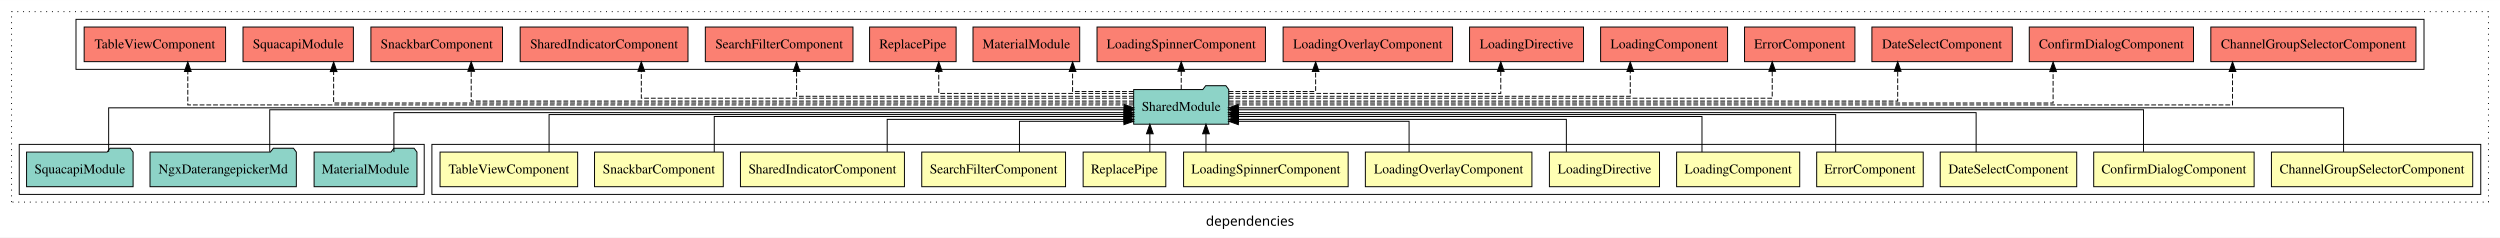
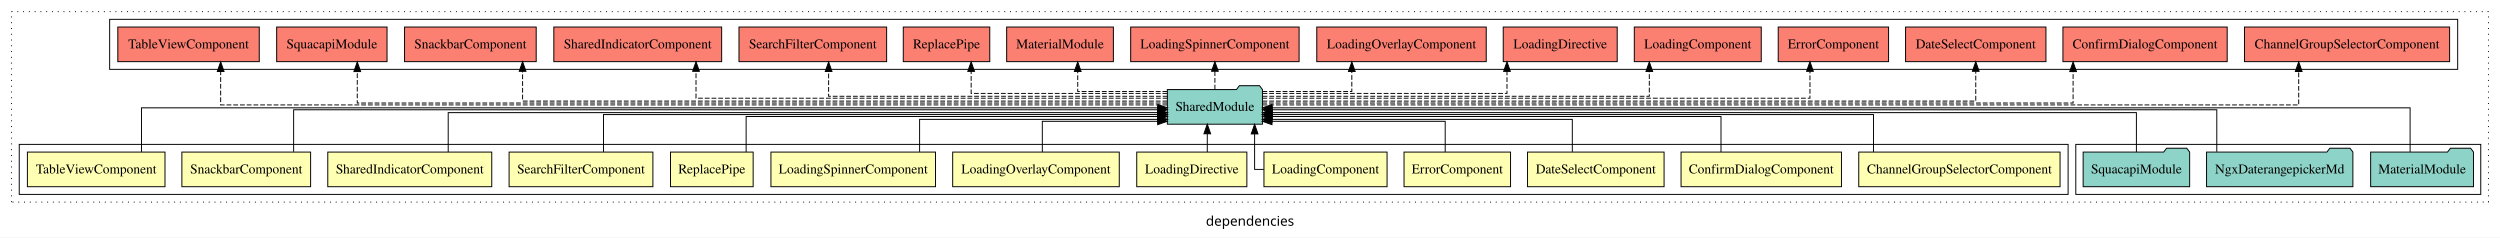
<svg xmlns="http://www.w3.org/2000/svg" width="2599pt" height="247pt" viewBox="0.00 0.00 2599.00 246.80">
  <g id="graph0" class="graph" transform="scale(1 1) rotate(0) translate(4 242.8)">
    <polygon fill="white" stroke="transparent" points="-4,4 -4,-242.8 2595,-242.8 2595,4 -4,4" />
    <text text-anchor="middle" x="1295.5" y="-8.2" font-family="sans-serif" font-size="14.00">dependencies</text>
    <g id="clust1" class="cluster">
      <polygon fill="none" stroke="black" stroke-dasharray="1,5" points="8,-32.8 8,-230.8 2583,-230.8 2583,-32.8 8,-32.8" />
    </g>
    <g id="clust17" class="cluster">
-       <polygon fill="none" stroke="black" points="75,-170.8 75,-222.8 2516,-222.8 2516,-170.8 75,-170.8" />
+       <polygon fill="none" stroke="black" points="110,-170.8 110,-222.8 2551,-222.8 2551,-170.8 110,-170.8" />
+     </g>
+     <g id="clust16" class="cluster">
+       <polygon fill="none" stroke="black" points="2154,-40.8 2154,-92.8 2575,-92.8 2575,-40.8 2154,-40.8" />
    </g>
    <g id="clust2" class="cluster">
-       <polygon fill="none" stroke="black" points="445,-40.8 445,-92.8 2575,-92.8 2575,-40.8 445,-40.8" />
-     </g>
-     <g id="clust16" class="cluster">
-       <polygon fill="none" stroke="black" points="16,-40.8 16,-92.8 437,-92.8 437,-40.8 16,-40.8" />
+       <polygon fill="none" stroke="black" points="16,-40.8 16,-92.8 2146,-92.8 2146,-40.8 16,-40.8" />
    </g>
    <g id="node1" class="node">
-       <polygon fill="#ffffb3" stroke="black" points="2566.63,-84.8 2357.37,-84.8 2357.37,-48.8 2566.63,-48.8 2566.63,-84.8" />
-       <text text-anchor="middle" x="2462" y="-62.6" font-family="Times,serif" font-size="14.00">ChannelGroupSelectorComponent</text>
+       <polygon fill="#ffffb3" stroke="black" points="2137.63,-84.8 1928.37,-84.8 1928.37,-48.8 2137.63,-48.8 2137.63,-84.8" />
+       <text text-anchor="middle" x="2033" y="-62.6" font-family="Times,serif" font-size="14.00">ChannelGroupSelectorComponent</text>
    </g>
    <g id="node14" class="node">
-       <polygon fill="#8dd3c7" stroke="black" points="1273.43,-149.8 1270.43,-153.8 1249.43,-153.8 1246.43,-149.8 1174.57,-149.8 1174.57,-113.8 1273.43,-113.8 1273.43,-149.8" />
-       <text text-anchor="middle" x="1224" y="-127.6" font-family="Times,serif" font-size="14.00">SharedModule</text>
+       <polygon fill="#8dd3c7" stroke="black" points="1308.43,-149.8 1305.43,-153.8 1284.43,-153.8 1281.43,-149.8 1209.57,-149.8 1209.57,-113.8 1308.43,-113.8 1308.43,-149.8" />
+       <text text-anchor="middle" x="1259" y="-127.6" font-family="Times,serif" font-size="14.00">SharedModule</text>
    </g>
    <g id="edge1" class="edge">
-       <path fill="none" stroke="black" d="M2432.38,-84.97C2432.38,-103.89 2432.38,-130.8 2432.38,-130.8 2432.38,-130.8 1283.24,-130.8 1283.24,-130.8" />
-       <polygon fill="black" stroke="black" points="1283.24,-127.3 1273.24,-130.8 1283.24,-134.3 1283.24,-127.3" />
+       <path fill="none" stroke="black" d="M1943.69,-84.84C1943.69,-101.53 1943.69,-123.8 1943.69,-123.8 1943.69,-123.8 1318.24,-123.8 1318.24,-123.8" />
+       <polygon fill="black" stroke="black" points="1318.24,-120.3 1308.24,-123.8 1318.24,-127.3 1318.24,-120.3" />
    </g>
    <g id="node2" class="node">
-       <polygon fill="#ffffb3" stroke="black" points="2339.38,-84.8 2172.62,-84.8 2172.62,-48.8 2339.38,-48.8 2339.38,-84.8" />
-       <text text-anchor="middle" x="2256" y="-62.6" font-family="Times,serif" font-size="14.00">ConfirmDialogComponent</text>
+       <polygon fill="#ffffb3" stroke="black" points="1910.38,-84.8 1743.62,-84.8 1743.62,-48.8 1910.38,-48.8 1910.38,-84.8" />
+       <text text-anchor="middle" x="1827" y="-62.6" font-family="Times,serif" font-size="14.00">ConfirmDialogComponent</text>
    </g>
    <g id="edge2" class="edge">
-       <path fill="none" stroke="black" d="M2224.38,-85.07C2224.38,-103.36 2224.38,-128.8 2224.38,-128.8 2224.38,-128.8 1283.27,-128.8 1283.27,-128.8" />
-       <polygon fill="black" stroke="black" points="1283.27,-125.3 1273.27,-128.8 1283.27,-132.3 1283.27,-125.3" />
+       <path fill="none" stroke="black" d="M1785.15,-84.81C1785.15,-100.85 1785.15,-121.8 1785.15,-121.8 1785.15,-121.8 1318.5,-121.8 1318.5,-121.8" />
+       <polygon fill="black" stroke="black" points="1318.5,-118.3 1308.5,-121.8 1318.5,-125.3 1318.5,-118.3" />
    </g>
    <g id="node3" class="node">
-       <polygon fill="#ffffb3" stroke="black" points="2154.97,-84.8 2013.03,-84.8 2013.03,-48.8 2154.97,-48.8 2154.97,-84.8" />
-       <text text-anchor="middle" x="2084" y="-62.6" font-family="Times,serif" font-size="14.00">DateSelectComponent</text>
+       <polygon fill="#ffffb3" stroke="black" points="1725.97,-84.8 1584.03,-84.8 1584.03,-48.8 1725.97,-48.8 1725.97,-84.8" />
+       <text text-anchor="middle" x="1655" y="-62.6" font-family="Times,serif" font-size="14.00">DateSelectComponent</text>
    </g>
    <g id="edge3" class="edge">
-       <path fill="none" stroke="black" d="M2050.38,-84.82C2050.38,-102.17 2050.38,-125.8 2050.38,-125.8 2050.38,-125.8 1283.22,-125.8 1283.22,-125.8" />
-       <polygon fill="black" stroke="black" points="1283.22,-122.3 1273.22,-125.8 1283.22,-129.3 1283.22,-122.3" />
+       <path fill="none" stroke="black" d="M1630.57,-84.99C1630.57,-99.98 1630.57,-118.8 1630.57,-118.8 1630.57,-118.8 1318.34,-118.8 1318.34,-118.8" />
+       <polygon fill="black" stroke="black" points="1318.34,-115.3 1308.34,-118.8 1318.34,-122.3 1318.34,-115.3" />
    </g>
    <g id="node4" class="node">
-       <polygon fill="#ffffb3" stroke="black" points="1995.37,-84.8 1884.63,-84.8 1884.63,-48.8 1995.37,-48.8 1995.37,-84.8" />
-       <text text-anchor="middle" x="1940" y="-62.6" font-family="Times,serif" font-size="14.00">ErrorComponent</text>
+       <polygon fill="#ffffb3" stroke="black" points="1566.37,-84.8 1455.63,-84.8 1455.63,-48.8 1566.37,-48.8 1566.37,-84.8" />
+       <text text-anchor="middle" x="1511" y="-62.6" font-family="Times,serif" font-size="14.00">ErrorComponent</text>
    </g>
    <g id="edge4" class="edge">
-       <path fill="none" stroke="black" d="M1904.38,-84.84C1904.38,-101.53 1904.38,-123.8 1904.38,-123.8 1904.38,-123.8 1283.48,-123.8 1283.48,-123.8" />
-       <polygon fill="black" stroke="black" points="1283.48,-120.3 1273.48,-123.8 1283.48,-127.3 1283.48,-120.3" />
+       <path fill="none" stroke="black" d="M1498.43,-84.85C1498.43,-99.17 1498.43,-116.8 1498.43,-116.8 1498.43,-116.8 1318.32,-116.8 1318.32,-116.8" />
+       <polygon fill="black" stroke="black" points="1318.32,-113.3 1308.32,-116.8 1318.32,-120.3 1318.32,-113.3" />
    </g>
    <g id="node5" class="node">
-       <polygon fill="#ffffb3" stroke="black" points="1866.99,-84.8 1739.01,-84.8 1739.01,-48.8 1866.99,-48.8 1866.99,-84.8" />
-       <text text-anchor="middle" x="1803" y="-62.6" font-family="Times,serif" font-size="14.00">LoadingComponent</text>
+       <polygon fill="#ffffb3" stroke="black" points="1437.99,-84.8 1310.01,-84.8 1310.01,-48.8 1437.99,-48.8 1437.99,-84.8" />
+       <text text-anchor="middle" x="1374" y="-62.6" font-family="Times,serif" font-size="14.00">LoadingComponent</text>
    </g>
    <g id="edge5" class="edge">
-       <path fill="none" stroke="black" d="M1765.38,-84.81C1765.38,-100.85 1765.38,-121.8 1765.38,-121.8 1765.38,-121.8 1283.48,-121.8 1283.48,-121.8" />
-       <polygon fill="black" stroke="black" points="1283.48,-118.3 1273.48,-121.8 1283.48,-125.3 1283.48,-118.3" />
+       <path fill="none" stroke="black" d="M1309.93,-66.8C1304.08,-66.8 1300.29,-66.8 1300.29,-66.8 1300.29,-66.8 1300.29,-103.69 1300.29,-103.69" />
+       <polygon fill="black" stroke="black" points="1296.79,-103.69 1300.29,-113.69 1303.79,-103.69 1296.79,-103.69" />
    </g>
    <g id="node6" class="node">
-       <polygon fill="#ffffb3" stroke="black" points="1721.24,-84.8 1606.76,-84.8 1606.76,-48.8 1721.24,-48.8 1721.24,-84.8" />
-       <text text-anchor="middle" x="1664" y="-62.6" font-family="Times,serif" font-size="14.00">LoadingDirective</text>
+       <polygon fill="#ffffb3" stroke="black" points="1292.24,-84.8 1177.76,-84.8 1177.76,-48.8 1292.24,-48.8 1292.24,-84.8" />
+       <text text-anchor="middle" x="1235" y="-62.6" font-family="Times,serif" font-size="14.00">LoadingDirective</text>
    </g>
    <g id="edge6" class="edge">
-       <path fill="none" stroke="black" d="M1624.38,-84.99C1624.38,-99.98 1624.38,-118.8 1624.38,-118.8 1624.38,-118.8 1283.5,-118.8 1283.5,-118.8" />
-       <polygon fill="black" stroke="black" points="1283.5,-115.3 1273.5,-118.8 1283.5,-122.3 1283.5,-115.3" />
+       <path fill="none" stroke="black" d="M1251.08,-84.91C1251.08,-84.91 1251.08,-103.79 1251.08,-103.79" />
+       <polygon fill="black" stroke="black" points="1247.58,-103.79 1251.08,-113.79 1254.58,-103.79 1247.58,-103.79" />
    </g>
    <g id="node7" class="node">
-       <polygon fill="#ffffb3" stroke="black" points="1588.58,-84.8 1415.42,-84.8 1415.42,-48.8 1588.58,-48.8 1588.58,-84.8" />
-       <text text-anchor="middle" x="1502" y="-62.6" font-family="Times,serif" font-size="14.00">LoadingOverlayComponent</text>
+       <polygon fill="#ffffb3" stroke="black" points="1159.58,-84.8 986.42,-84.8 986.42,-48.8 1159.58,-48.8 1159.58,-84.8" />
+       <text text-anchor="middle" x="1073" y="-62.6" font-family="Times,serif" font-size="14.00">LoadingOverlayComponent</text>
    </g>
    <g id="edge7" class="edge">
-       <path fill="none" stroke="black" d="M1460.88,-84.85C1460.88,-99.17 1460.88,-116.8 1460.88,-116.8 1460.88,-116.8 1283.37,-116.8 1283.37,-116.8" />
-       <polygon fill="black" stroke="black" points="1283.37,-113.3 1273.37,-116.8 1283.37,-120.3 1283.37,-113.3" />
+       <path fill="none" stroke="black" d="M1079.59,-84.85C1079.59,-99.17 1079.59,-116.8 1079.59,-116.8 1079.59,-116.8 1199.5,-116.8 1199.5,-116.8" />
+       <polygon fill="black" stroke="black" points="1199.5,-120.3 1209.5,-116.8 1199.5,-113.3 1199.5,-120.3" />
    </g>
    <g id="node8" class="node">
-       <polygon fill="#ffffb3" stroke="black" points="1397.54,-84.8 1226.46,-84.8 1226.46,-48.8 1397.54,-48.8 1397.54,-84.8" />
-       <text text-anchor="middle" x="1312" y="-62.6" font-family="Times,serif" font-size="14.00">LoadingSpinnerComponent</text>
+       <polygon fill="#ffffb3" stroke="black" points="968.54,-84.8 797.46,-84.8 797.46,-48.8 968.54,-48.8 968.54,-84.8" />
+       <text text-anchor="middle" x="883" y="-62.6" font-family="Times,serif" font-size="14.00">LoadingSpinnerComponent</text>
    </g>
    <g id="edge8" class="edge">
-       <path fill="none" stroke="black" d="M1249.72,-84.91C1249.72,-84.91 1249.72,-103.79 1249.72,-103.79" />
-       <polygon fill="black" stroke="black" points="1246.22,-103.79 1249.72,-113.79 1253.22,-103.79 1246.22,-103.79" />
+       <path fill="none" stroke="black" d="M952.02,-84.99C952.02,-99.98 952.02,-118.8 952.02,-118.8 952.02,-118.8 1199.68,-118.8 1199.68,-118.8" />
+       <polygon fill="black" stroke="black" points="1199.68,-122.3 1209.68,-118.8 1199.68,-115.3 1199.68,-122.3" />
    </g>
    <g id="node9" class="node">
-       <polygon fill="#ffffb3" stroke="black" points="1207.97,-84.8 1122.03,-84.8 1122.03,-48.8 1207.97,-48.8 1207.97,-84.8" />
-       <text text-anchor="middle" x="1165" y="-62.6" font-family="Times,serif" font-size="14.00">ReplacePipe</text>
+       <polygon fill="#ffffb3" stroke="black" points="778.97,-84.8 693.03,-84.8 693.03,-48.8 778.97,-48.8 778.97,-84.8" />
+       <text text-anchor="middle" x="736" y="-62.6" font-family="Times,serif" font-size="14.00">ReplacePipe</text>
    </g>
    <g id="edge9" class="edge">
-       <path fill="none" stroke="black" d="M1191.39,-84.91C1191.39,-84.91 1191.39,-103.79 1191.39,-103.79" />
-       <polygon fill="black" stroke="black" points="1187.89,-103.79 1191.39,-113.79 1194.89,-103.79 1187.89,-103.79" />
+       <path fill="none" stroke="black" d="M771.68,-84.81C771.68,-100.85 771.68,-121.8 771.68,-121.8 771.68,-121.8 1199.59,-121.8 1199.59,-121.8" />
+       <polygon fill="black" stroke="black" points="1199.59,-125.3 1209.59,-121.8 1199.59,-118.3 1199.59,-125.3" />
    </g>
    <g id="node10" class="node">
-       <polygon fill="#ffffb3" stroke="black" points="1103.75,-84.8 954.25,-84.8 954.25,-48.8 1103.75,-48.8 1103.75,-84.8" />
-       <text text-anchor="middle" x="1029" y="-62.6" font-family="Times,serif" font-size="14.00">SearchFilterComponent</text>
+       <polygon fill="#ffffb3" stroke="black" points="674.75,-84.8 525.25,-84.8 525.25,-48.8 674.75,-48.8 674.75,-84.8" />
+       <text text-anchor="middle" x="600" y="-62.6" font-family="Times,serif" font-size="14.00">SearchFilterComponent</text>
    </g>
    <g id="edge10" class="edge">
-       <path fill="none" stroke="black" d="M1055.82,-84.85C1055.82,-99.17 1055.82,-116.8 1055.82,-116.8 1055.82,-116.8 1164.45,-116.8 1164.45,-116.8" />
-       <polygon fill="black" stroke="black" points="1164.45,-120.3 1174.45,-116.8 1164.45,-113.3 1164.45,-120.3" />
+       <path fill="none" stroke="black" d="M623.38,-84.84C623.38,-101.53 623.38,-123.8 623.38,-123.8 623.38,-123.8 1199.65,-123.8 1199.65,-123.8" />
+       <polygon fill="black" stroke="black" points="1199.65,-127.3 1209.65,-123.8 1199.65,-120.3 1199.65,-127.3" />
    </g>
    <g id="node11" class="node">
-       <polygon fill="#ffffb3" stroke="black" points="936.24,-84.8 765.76,-84.8 765.76,-48.8 936.24,-48.8 936.24,-84.8" />
-       <text text-anchor="middle" x="851" y="-62.6" font-family="Times,serif" font-size="14.00">SharedIndicatorComponent</text>
+       <polygon fill="#ffffb3" stroke="black" points="507.24,-84.8 336.76,-84.8 336.76,-48.8 507.24,-48.8 507.24,-84.8" />
+       <text text-anchor="middle" x="422" y="-62.6" font-family="Times,serif" font-size="14.00">SharedIndicatorComponent</text>
    </g>
    <g id="edge11" class="edge">
-       <path fill="none" stroke="black" d="M918.32,-84.99C918.32,-99.98 918.32,-118.8 918.32,-118.8 918.32,-118.8 1164.55,-118.8 1164.55,-118.8" />
-       <polygon fill="black" stroke="black" points="1164.55,-122.3 1174.55,-118.8 1164.55,-115.3 1164.55,-122.3" />
+       <path fill="none" stroke="black" d="M461.95,-84.82C461.95,-102.17 461.95,-125.8 461.95,-125.8 461.95,-125.8 1199.74,-125.8 1199.74,-125.8" />
+       <polygon fill="black" stroke="black" points="1199.74,-129.3 1209.74,-125.8 1199.74,-122.3 1199.74,-129.3" />
    </g>
    <g id="node12" class="node">
-       <polygon fill="#ffffb3" stroke="black" points="747.92,-84.8 614.08,-84.8 614.08,-48.8 747.92,-48.8 747.92,-84.8" />
-       <text text-anchor="middle" x="681" y="-62.6" font-family="Times,serif" font-size="14.00">SnackbarComponent</text>
+       <polygon fill="#ffffb3" stroke="black" points="318.92,-84.8 185.08,-84.8 185.08,-48.8 318.92,-48.8 318.92,-84.8" />
+       <text text-anchor="middle" x="252" y="-62.6" font-family="Times,serif" font-size="14.00">SnackbarComponent</text>
    </g>
    <g id="edge12" class="edge">
-       <path fill="none" stroke="black" d="M738.54,-84.81C738.54,-100.85 738.54,-121.8 738.54,-121.8 738.54,-121.8 1164.78,-121.8 1164.78,-121.8" />
-       <polygon fill="black" stroke="black" points="1164.78,-125.3 1174.78,-121.8 1164.78,-118.3 1164.78,-125.3" />
+       <path fill="none" stroke="black" d="M301.26,-85.07C301.26,-103.36 301.26,-128.8 301.26,-128.8 301.26,-128.8 1199.52,-128.8 1199.52,-128.8" />
+       <polygon fill="black" stroke="black" points="1199.52,-132.3 1209.52,-128.8 1199.52,-125.3 1199.52,-132.3" />
    </g>
    <g id="node13" class="node">
-       <polygon fill="#ffffb3" stroke="black" points="596.53,-84.8 453.47,-84.8 453.47,-48.8 596.53,-48.8 596.53,-84.8" />
-       <text text-anchor="middle" x="525" y="-62.6" font-family="Times,serif" font-size="14.00">TableViewComponent</text>
+       <polygon fill="#ffffb3" stroke="black" points="167.53,-84.8 24.47,-84.8 24.47,-48.8 167.53,-48.8 167.53,-84.8" />
+       <text text-anchor="middle" x="96" y="-62.6" font-family="Times,serif" font-size="14.00">TableViewComponent</text>
    </g>
    <g id="edge13" class="edge">
-       <path fill="none" stroke="black" d="M566.82,-84.84C566.82,-101.53 566.82,-123.8 566.82,-123.8 566.82,-123.8 1164.6,-123.8 1164.6,-123.8" />
-       <polygon fill="black" stroke="black" points="1164.6,-127.3 1174.6,-123.8 1164.6,-120.3 1164.6,-127.3" />
+       <path fill="none" stroke="black" d="M143.12,-84.97C143.12,-103.89 143.12,-130.8 143.12,-130.8 143.12,-130.8 1199.61,-130.8 1199.61,-130.8" />
+       <polygon fill="black" stroke="black" points="1199.61,-134.3 1209.61,-130.8 1199.61,-127.3 1199.61,-134.3" />
    </g>
    <g id="node18" class="node">
-       <polygon fill="#fb8072" stroke="black" points="2507.63,-214.8 2294.37,-214.8 2294.37,-178.8 2507.63,-178.8 2507.63,-214.8" />
-       <text text-anchor="middle" x="2401" y="-192.6" font-family="Times,serif" font-size="14.00">ChannelGroupSelectorComponent </text>
+       <polygon fill="#fb8072" stroke="black" points="2542.63,-214.8 2329.37,-214.8 2329.37,-178.8 2542.63,-178.8 2542.63,-214.8" />
+       <text text-anchor="middle" x="2436" y="-192.6" font-family="Times,serif" font-size="14.00">ChannelGroupSelectorComponent </text>
    </g>
    <g id="edge17" class="edge">
-       <path fill="none" stroke="black" stroke-dasharray="5,2" d="M1273.44,-133.8C1486.68,-133.8 2316.94,-133.8 2316.94,-133.8 2316.94,-133.8 2316.94,-168.58 2316.94,-168.58" />
-       <polygon fill="black" stroke="black" points="2313.44,-168.58 2316.94,-178.58 2320.44,-168.58 2313.44,-168.58" />
+       <path fill="none" stroke="black" stroke-dasharray="5,2" d="M1308.5,-133.8C1525.96,-133.8 2385.73,-133.8 2385.73,-133.8 2385.73,-133.8 2385.73,-168.58 2385.73,-168.58" />
+       <polygon fill="black" stroke="black" points="2382.23,-168.58 2385.73,-178.58 2389.23,-168.58 2382.23,-168.58" />
    </g>
    <g id="node19" class="node">
-       <polygon fill="#fb8072" stroke="black" points="2276.38,-214.8 2105.62,-214.8 2105.62,-178.8 2276.38,-178.8 2276.38,-214.8" />
-       <text text-anchor="middle" x="2191" y="-192.6" font-family="Times,serif" font-size="14.00">ConfirmDialogComponent </text>
+       <polygon fill="#fb8072" stroke="black" points="2311.38,-214.8 2140.62,-214.8 2140.62,-178.8 2311.38,-178.8 2311.38,-214.8" />
+       <text text-anchor="middle" x="2226" y="-192.6" font-family="Times,serif" font-size="14.00">ConfirmDialogComponent </text>
    </g>
    <g id="edge18" class="edge">
-       <path fill="none" stroke="black" stroke-dasharray="5,2" d="M1273.38,-135.8C1462.52,-135.8 2130.4,-135.8 2130.4,-135.8 2130.4,-135.8 2130.4,-168.5 2130.4,-168.5" />
-       <polygon fill="black" stroke="black" points="2126.9,-168.5 2130.4,-178.5 2133.9,-168.5 2126.9,-168.5" />
+       <path fill="none" stroke="black" stroke-dasharray="5,2" d="M1308.24,-135.8C1495.28,-135.8 2151.19,-135.8 2151.19,-135.8 2151.19,-135.8 2151.19,-168.5 2151.19,-168.5" />
+       <polygon fill="black" stroke="black" points="2147.69,-168.5 2151.19,-178.5 2154.69,-168.5 2147.69,-168.5" />
    </g>
    <g id="node20" class="node">
-       <polygon fill="#fb8072" stroke="black" points="2087.97,-214.8 1942.03,-214.8 1942.03,-178.8 2087.97,-178.8 2087.97,-214.8" />
-       <text text-anchor="middle" x="2015" y="-192.6" font-family="Times,serif" font-size="14.00">DateSelectComponent </text>
+       <polygon fill="#fb8072" stroke="black" points="2122.97,-214.8 1977.03,-214.8 1977.03,-178.8 2122.97,-178.8 2122.97,-214.8" />
+       <text text-anchor="middle" x="2050" y="-192.6" font-family="Times,serif" font-size="14.00">DateSelectComponent </text>
    </g>
    <g id="edge19" class="edge">
-       <path fill="none" stroke="black" stroke-dasharray="5,2" d="M1273.45,-137.8C1439.81,-137.8 1968.85,-137.8 1968.85,-137.8 1968.85,-137.8 1968.85,-168.78 1968.85,-168.78" />
-       <polygon fill="black" stroke="black" points="1965.35,-168.78 1968.85,-178.78 1972.35,-168.78 1965.35,-168.78" />
+       <path fill="none" stroke="black" stroke-dasharray="5,2" d="M1308.48,-137.8C1481.65,-137.8 2050,-137.8 2050,-137.8 2050,-137.8 2050,-168.78 2050,-168.78" />
+       <polygon fill="black" stroke="black" points="2046.5,-168.78 2050,-178.78 2053.5,-168.78 2046.5,-168.78" />
    </g>
    <g id="node21" class="node">
-       <polygon fill="#fb8072" stroke="black" points="1924.37,-214.8 1809.63,-214.8 1809.63,-178.8 1924.37,-178.8 1924.37,-214.8" />
-       <text text-anchor="middle" x="1867" y="-192.6" font-family="Times,serif" font-size="14.00">ErrorComponent </text>
+       <polygon fill="#fb8072" stroke="black" points="1959.37,-214.8 1844.63,-214.8 1844.63,-178.8 1959.37,-178.8 1959.37,-214.8" />
+       <text text-anchor="middle" x="1902" y="-192.6" font-family="Times,serif" font-size="14.00">ErrorComponent </text>
    </g>
    <g id="edge20" class="edge">
-       <path fill="none" stroke="black" stroke-dasharray="5,2" d="M1273.24,-140.8C1419.04,-140.8 1838.4,-140.8 1838.4,-140.8 1838.4,-140.8 1838.4,-168.77 1838.4,-168.77" />
-       <polygon fill="black" stroke="black" points="1834.9,-168.77 1838.4,-178.77 1841.9,-168.77 1834.9,-168.77" />
+       <path fill="none" stroke="black" stroke-dasharray="5,2" d="M1308.32,-140.8C1454.88,-140.8 1877.63,-140.8 1877.63,-140.8 1877.63,-140.8 1877.63,-168.77 1877.63,-168.77" />
+       <polygon fill="black" stroke="black" points="1874.13,-168.77 1877.63,-178.77 1881.13,-168.77 1874.13,-168.77" />
    </g>
    <g id="node22" class="node">
-       <polygon fill="#fb8072" stroke="black" points="1791.99,-214.8 1660.01,-214.8 1660.01,-178.8 1791.99,-178.8 1791.99,-214.8" />
-       <text text-anchor="middle" x="1726" y="-192.6" font-family="Times,serif" font-size="14.00">LoadingComponent </text>
+       <polygon fill="#fb8072" stroke="black" points="1826.99,-214.8 1695.01,-214.8 1695.01,-178.8 1826.99,-178.8 1826.99,-214.8" />
+       <text text-anchor="middle" x="1761" y="-192.6" font-family="Times,serif" font-size="14.00">LoadingComponent </text>
    </g>
    <g id="edge21" class="edge">
-       <path fill="none" stroke="black" stroke-dasharray="5,2" d="M1273.52,-142.8C1393.66,-142.8 1690.81,-142.8 1690.81,-142.8 1690.81,-142.8 1690.81,-168.52 1690.81,-168.52" />
-       <polygon fill="black" stroke="black" points="1687.31,-168.52 1690.81,-178.52 1694.31,-168.52 1687.31,-168.52" />
+       <path fill="none" stroke="black" stroke-dasharray="5,2" d="M1308.62,-142.8C1425.94,-142.8 1710.62,-142.8 1710.62,-142.8 1710.62,-142.8 1710.62,-168.52 1710.62,-168.52" />
+       <polygon fill="black" stroke="black" points="1707.12,-168.52 1710.62,-178.52 1714.12,-168.52 1707.12,-168.52" />
    </g>
    <g id="node23" class="node">
-       <polygon fill="#fb8072" stroke="black" points="1642.24,-214.8 1523.76,-214.8 1523.76,-178.8 1642.24,-178.8 1642.24,-214.8" />
-       <text text-anchor="middle" x="1583" y="-192.6" font-family="Times,serif" font-size="14.00">LoadingDirective </text>
+       <polygon fill="#fb8072" stroke="black" points="1677.24,-214.8 1558.76,-214.8 1558.76,-178.8 1677.24,-178.8 1677.24,-214.8" />
+       <text text-anchor="middle" x="1618" y="-192.6" font-family="Times,serif" font-size="14.00">LoadingDirective </text>
    </g>
    <g id="edge22" class="edge">
-       <path fill="none" stroke="black" stroke-dasharray="5,2" d="M1273.38,-145.8C1365.92,-145.8 1556.21,-145.8 1556.21,-145.8 1556.21,-145.8 1556.21,-168.68 1556.21,-168.68" />
-       <polygon fill="black" stroke="black" points="1552.71,-168.68 1556.21,-178.68 1559.71,-168.68 1552.71,-168.68" />
+       <path fill="none" stroke="black" stroke-dasharray="5,2" d="M1308.46,-145.8C1394.51,-145.8 1562.66,-145.8 1562.66,-145.8 1562.66,-145.8 1562.66,-168.68 1562.66,-168.68" />
+       <polygon fill="black" stroke="black" points="1559.16,-168.68 1562.66,-178.68 1566.16,-168.68 1559.16,-168.68" />
    </g>
    <g id="node24" class="node">
-       <polygon fill="#fb8072" stroke="black" points="1506.08,-214.8 1329.92,-214.8 1329.92,-178.8 1506.08,-178.8 1506.08,-214.8" />
-       <text text-anchor="middle" x="1418" y="-192.6" font-family="Times,serif" font-size="14.00">LoadingOverlayComponent </text>
+       <polygon fill="#fb8072" stroke="black" points="1541.08,-214.8 1364.92,-214.8 1364.92,-178.8 1541.08,-178.8 1541.08,-214.8" />
+       <text text-anchor="middle" x="1453" y="-192.6" font-family="Times,serif" font-size="14.00">LoadingOverlayComponent </text>
    </g>
    <g id="edge23" class="edge">
-       <path fill="none" stroke="black" stroke-dasharray="5,2" d="M1273.27,-147.8C1313.5,-147.8 1363.74,-147.8 1363.74,-147.8 1363.74,-147.8 1363.74,-168.55 1363.74,-168.55" />
-       <polygon fill="black" stroke="black" points="1360.24,-168.55 1363.74,-178.55 1367.24,-168.55 1360.24,-168.55" />
+       <path fill="none" stroke="black" stroke-dasharray="5,2" d="M1308.39,-147.8C1349.5,-147.8 1401.35,-147.8 1401.35,-147.8 1401.35,-147.8 1401.35,-168.55 1401.35,-168.55" />
+       <polygon fill="black" stroke="black" points="1397.85,-168.55 1401.35,-178.55 1404.85,-168.55 1397.85,-168.55" />
    </g>
    <g id="node25" class="node">
-       <polygon fill="#fb8072" stroke="black" points="1311.54,-214.8 1136.46,-214.8 1136.46,-178.8 1311.54,-178.8 1311.54,-214.8" />
-       <text text-anchor="middle" x="1224" y="-192.6" font-family="Times,serif" font-size="14.00">LoadingSpinnerComponent </text>
+       <polygon fill="#fb8072" stroke="black" points="1346.54,-214.8 1171.46,-214.8 1171.46,-178.8 1346.54,-178.8 1346.54,-214.8" />
+       <text text-anchor="middle" x="1259" y="-192.6" font-family="Times,serif" font-size="14.00">LoadingSpinnerComponent </text>
    </g>
    <g id="edge24" class="edge">
-       <path fill="none" stroke="black" stroke-dasharray="5,2" d="M1224,-149.91C1224,-149.91 1224,-168.79 1224,-168.79" />
-       <polygon fill="black" stroke="black" points="1220.5,-168.79 1224,-178.79 1227.5,-168.79 1220.5,-168.79" />
+       <path fill="none" stroke="black" stroke-dasharray="5,2" d="M1259,-149.91C1259,-149.91 1259,-168.79 1259,-168.79" />
+       <polygon fill="black" stroke="black" points="1255.5,-168.79 1259,-178.79 1262.5,-168.79 1255.5,-168.79" />
    </g>
    <g id="node26" class="node">
-       <polygon fill="#fb8072" stroke="black" points="1118.47,-214.8 1007.53,-214.8 1007.53,-178.8 1118.47,-178.8 1118.47,-214.8" />
-       <text text-anchor="middle" x="1063" y="-192.6" font-family="Times,serif" font-size="14.00">MaterialModule </text>
+       <polygon fill="#fb8072" stroke="black" points="1153.47,-214.8 1042.53,-214.8 1042.53,-178.8 1153.47,-178.8 1153.47,-214.8" />
+       <text text-anchor="middle" x="1098" y="-192.6" font-family="Times,serif" font-size="14.00">MaterialModule </text>
    </g>
    <g id="edge25" class="edge">
-       <path fill="none" stroke="black" stroke-dasharray="5,2" d="M1174.46,-147.8C1144.11,-147.8 1111.06,-147.8 1111.06,-147.8 1111.06,-147.8 1111.06,-168.55 1111.06,-168.55" />
-       <polygon fill="black" stroke="black" points="1107.56,-168.55 1111.06,-178.55 1114.56,-168.55 1107.56,-168.55" />
+       <path fill="none" stroke="black" stroke-dasharray="5,2" d="M1209.53,-147.8C1168.35,-147.8 1116.41,-147.8 1116.41,-147.8 1116.41,-147.8 1116.41,-168.55 1116.41,-168.55" />
+       <polygon fill="black" stroke="black" points="1112.91,-168.55 1116.41,-178.55 1119.91,-168.55 1112.91,-168.55" />
    </g>
    <g id="node27" class="node">
-       <polygon fill="#fb8072" stroke="black" points="989.97,-214.8 900.03,-214.8 900.03,-178.8 989.97,-178.8 989.97,-214.8" />
-       <text text-anchor="middle" x="945" y="-192.6" font-family="Times,serif" font-size="14.00">ReplacePipe </text>
+       <polygon fill="#fb8072" stroke="black" points="1024.97,-214.8 935.03,-214.8 935.03,-178.8 1024.97,-178.8 1024.97,-214.8" />
+       <text text-anchor="middle" x="980" y="-192.6" font-family="Times,serif" font-size="14.00">ReplacePipe </text>
    </g>
    <g id="edge26" class="edge">
-       <path fill="none" stroke="black" stroke-dasharray="5,2" d="M1174.5,-145.8C1101.09,-145.8 971.93,-145.8 971.93,-145.8 971.93,-145.8 971.93,-168.68 971.93,-168.68" />
-       <polygon fill="black" stroke="black" points="968.43,-168.68 971.93,-178.68 975.43,-168.68 968.43,-168.68" />
+       <path fill="none" stroke="black" stroke-dasharray="5,2" d="M1209.54,-145.8C1135.8,-145.8 1005.6,-145.8 1005.6,-145.8 1005.6,-145.8 1005.6,-168.68 1005.6,-168.68" />
+       <polygon fill="black" stroke="black" points="1002.1,-168.68 1005.6,-178.68 1009.1,-168.68 1002.1,-168.68" />
    </g>
    <g id="node28" class="node">
-       <polygon fill="#fb8072" stroke="black" points="882.75,-214.8 729.25,-214.8 729.25,-178.8 882.75,-178.8 882.75,-214.8" />
-       <text text-anchor="middle" x="806" y="-192.6" font-family="Times,serif" font-size="14.00">SearchFilterComponent </text>
+       <polygon fill="#fb8072" stroke="black" points="917.75,-214.8 764.25,-214.8 764.25,-178.8 917.75,-178.8 917.75,-214.8" />
+       <text text-anchor="middle" x="841" y="-192.6" font-family="Times,serif" font-size="14.00">SearchFilterComponent </text>
    </g>
    <g id="edge27" class="edge">
-       <path fill="none" stroke="black" stroke-dasharray="5,2" d="M1174.57,-142.8C1067.58,-142.8 824.13,-142.8 824.13,-142.8 824.13,-142.8 824.13,-168.52 824.13,-168.52" />
-       <polygon fill="black" stroke="black" points="820.63,-168.52 824.13,-178.52 827.63,-168.52 820.63,-168.52" />
+       <path fill="none" stroke="black" stroke-dasharray="5,2" d="M1209.76,-142.8C1102.53,-142.8 857.43,-142.8 857.43,-142.8 857.43,-142.8 857.43,-168.52 857.43,-168.52" />
+       <polygon fill="black" stroke="black" points="853.93,-168.52 857.43,-178.52 860.93,-168.52 853.93,-168.52" />
    </g>
    <g id="node29" class="node">
-       <polygon fill="#fb8072" stroke="black" points="711.24,-214.8 536.76,-214.8 536.76,-178.8 711.24,-178.8 711.24,-214.8" />
-       <text text-anchor="middle" x="624" y="-192.6" font-family="Times,serif" font-size="14.00">SharedIndicatorComponent </text>
+       <polygon fill="#fb8072" stroke="black" points="746.24,-214.8 571.76,-214.8 571.76,-178.8 746.24,-178.8 746.24,-214.8" />
+       <text text-anchor="middle" x="659" y="-192.6" font-family="Times,serif" font-size="14.00">SharedIndicatorComponent </text>
    </g>
    <g id="edge28" class="edge">
-       <path fill="none" stroke="black" stroke-dasharray="5,2" d="M1174.68,-140.8C1037.71,-140.8 662.7,-140.8 662.7,-140.8 662.7,-140.8 662.7,-168.77 662.7,-168.77" />
-       <polygon fill="black" stroke="black" points="659.2,-168.77 662.7,-178.77 666.2,-168.77 659.2,-168.77" />
+       <path fill="none" stroke="black" stroke-dasharray="5,2" d="M1209.7,-140.8C1076.53,-140.8 719.57,-140.8 719.57,-140.8 719.57,-140.8 719.57,-168.77 719.57,-168.77" />
+       <polygon fill="black" stroke="black" points="716.07,-168.77 719.57,-178.77 723.07,-168.77 716.07,-168.77" />
    </g>
    <g id="node30" class="node">
-       <polygon fill="#fb8072" stroke="black" points="518.42,-214.8 381.58,-214.8 381.58,-178.8 518.42,-178.8 518.42,-214.8" />
-       <text text-anchor="middle" x="450" y="-192.6" font-family="Times,serif" font-size="14.00">SnackbarComponent </text>
+       <polygon fill="#fb8072" stroke="black" points="553.42,-214.8 416.58,-214.8 416.58,-178.8 553.42,-178.8 553.42,-214.8" />
+       <text text-anchor="middle" x="485" y="-192.6" font-family="Times,serif" font-size="14.00">SnackbarComponent </text>
    </g>
    <g id="edge29" class="edge">
-       <path fill="none" stroke="black" stroke-dasharray="5,2" d="M1174.71,-137.8C1009.53,-137.8 485.85,-137.8 485.85,-137.8 485.85,-137.8 485.85,-168.78 485.85,-168.78" />
-       <polygon fill="black" stroke="black" points="482.35,-168.78 485.85,-178.78 489.35,-168.78 482.35,-168.78" />
+       <path fill="none" stroke="black" stroke-dasharray="5,2" d="M1209.53,-137.8C1046.93,-137.8 539.29,-137.8 539.29,-137.8 539.29,-137.8 539.29,-168.78 539.29,-168.78" />
+       <polygon fill="black" stroke="black" points="535.79,-168.78 539.29,-178.78 542.79,-168.78 535.79,-168.78" />
    </g>
    <g id="node31" class="node">
-       <polygon fill="#fb8072" stroke="black" points="363.37,-214.8 248.63,-214.8 248.63,-178.8 363.37,-178.8 363.37,-214.8" />
-       <text text-anchor="middle" x="306" y="-192.6" font-family="Times,serif" font-size="14.00">SquacapiModule </text>
+       <polygon fill="#fb8072" stroke="black" points="398.37,-214.8 283.63,-214.8 283.63,-178.8 398.37,-178.8 398.37,-214.8" />
+       <text text-anchor="middle" x="341" y="-192.6" font-family="Times,serif" font-size="14.00">SquacapiModule </text>
    </g>
    <g id="edge30" class="edge">
-       <path fill="none" stroke="black" stroke-dasharray="5,2" d="M1174.74,-135.8C989.17,-135.8 342.85,-135.8 342.85,-135.8 342.85,-135.8 342.85,-168.5 342.85,-168.5" />
-       <polygon fill="black" stroke="black" points="339.35,-168.5 342.85,-178.5 346.35,-168.5 339.35,-168.5" />
+       <path fill="none" stroke="black" stroke-dasharray="5,2" d="M1209.47,-135.8C1022.14,-135.8 367.41,-135.8 367.41,-135.8 367.41,-135.8 367.41,-168.5 367.41,-168.5" />
+       <polygon fill="black" stroke="black" points="363.91,-168.5 367.41,-178.5 370.91,-168.5 363.91,-168.5" />
    </g>
    <g id="node32" class="node">
-       <polygon fill="#fb8072" stroke="black" points="230.52,-214.8 83.48,-214.8 83.48,-178.8 230.52,-178.8 230.52,-214.8" />
-       <text text-anchor="middle" x="157" y="-192.6" font-family="Times,serif" font-size="14.00">TableViewComponent </text>
+       <polygon fill="#fb8072" stroke="black" points="265.52,-214.8 118.48,-214.8 118.48,-178.8 265.52,-178.8 265.52,-214.8" />
+       <text text-anchor="middle" x="192" y="-192.6" font-family="Times,serif" font-size="14.00">TableViewComponent </text>
    </g>
    <g id="edge31" class="edge">
-       <path fill="none" stroke="black" stroke-dasharray="5,2" d="M1174.54,-133.8C968.77,-133.8 191.24,-133.8 191.24,-133.8 191.24,-133.8 191.24,-168.58 191.24,-168.58" />
-       <polygon fill="black" stroke="black" points="187.74,-168.58 191.24,-178.58 194.74,-168.58 187.74,-168.58" />
+       <path fill="none" stroke="black" stroke-dasharray="5,2" d="M1209.5,-133.8C1003.56,-133.8 225.4,-133.8 225.4,-133.8 225.4,-133.8 225.4,-168.58 225.4,-168.58" />
+       <polygon fill="black" stroke="black" points="221.9,-168.58 225.4,-178.58 228.9,-168.58 221.9,-168.58" />
    </g>
    <g id="node15" class="node">
-       <polygon fill="#8dd3c7" stroke="black" points="429.47,-84.8 426.47,-88.8 405.47,-88.8 402.47,-84.8 322.53,-84.8 322.53,-48.8 429.47,-48.8 429.47,-84.8" />
-       <text text-anchor="middle" x="376" y="-62.6" font-family="Times,serif" font-size="14.00">MaterialModule</text>
+       <polygon fill="#8dd3c7" stroke="black" points="2567.47,-84.8 2564.47,-88.8 2543.47,-88.8 2540.47,-84.8 2460.53,-84.8 2460.53,-48.8 2567.47,-48.8 2567.47,-84.8" />
+       <text text-anchor="middle" x="2514" y="-62.6" font-family="Times,serif" font-size="14.00">MaterialModule</text>
    </g>
    <g id="edge14" class="edge">
-       <path fill="none" stroke="black" d="M405.51,-84.82C405.51,-102.17 405.51,-125.8 405.51,-125.8 405.51,-125.8 1164.64,-125.8 1164.64,-125.8" />
-       <polygon fill="black" stroke="black" points="1164.64,-129.3 1174.64,-125.8 1164.64,-122.3 1164.64,-129.3" />
+       <path fill="none" stroke="black" d="M2501.54,-84.97C2501.54,-103.89 2501.54,-130.8 2501.54,-130.8 2501.54,-130.8 1318.48,-130.8 1318.48,-130.8" />
+       <polygon fill="black" stroke="black" points="1318.48,-127.3 1308.48,-130.8 1318.48,-134.3 1318.48,-127.3" />
    </g>
    <g id="node16" class="node">
-       <polygon fill="#8dd3c7" stroke="black" points="304.06,-84.8 301.06,-88.8 280.06,-88.8 277.06,-84.8 151.94,-84.8 151.94,-48.8 304.06,-48.8 304.06,-84.8" />
-       <text text-anchor="middle" x="228" y="-62.6" font-family="Times,serif" font-size="14.00">NgxDaterangepickerMd</text>
+       <polygon fill="#8dd3c7" stroke="black" points="2442.06,-84.8 2439.06,-88.8 2418.06,-88.8 2415.06,-84.8 2289.94,-84.8 2289.94,-48.8 2442.06,-48.8 2442.06,-84.8" />
+       <text text-anchor="middle" x="2366" y="-62.6" font-family="Times,serif" font-size="14.00">NgxDaterangepickerMd</text>
    </g>
    <g id="edge15" class="edge">
-       <path fill="none" stroke="black" d="M276.42,-85.07C276.42,-103.36 276.42,-128.8 276.42,-128.8 276.42,-128.8 1164.72,-128.8 1164.72,-128.8" />
-       <polygon fill="black" stroke="black" points="1164.72,-132.3 1174.72,-128.8 1164.72,-125.3 1164.72,-132.3" />
+       <path fill="none" stroke="black" d="M2300.58,-85.07C2300.58,-103.36 2300.58,-128.8 2300.58,-128.8 2300.58,-128.8 1318.54,-128.8 1318.54,-128.8" />
+       <polygon fill="black" stroke="black" points="1318.54,-125.3 1308.54,-128.8 1318.54,-132.3 1318.54,-125.3" />
    </g>
    <g id="node17" class="node">
-       <polygon fill="#8dd3c7" stroke="black" points="134.37,-84.8 131.37,-88.8 110.37,-88.8 107.37,-84.8 23.63,-84.8 23.63,-48.8 134.37,-48.8 134.37,-84.8" />
-       <text text-anchor="middle" x="79" y="-62.6" font-family="Times,serif" font-size="14.00">SquacapiModule</text>
+       <polygon fill="#8dd3c7" stroke="black" points="2272.37,-84.8 2269.37,-88.8 2248.37,-88.8 2245.37,-84.8 2161.63,-84.8 2161.63,-48.8 2272.37,-48.8 2272.37,-84.8" />
+       <text text-anchor="middle" x="2217" y="-62.6" font-family="Times,serif" font-size="14.00">SquacapiModule</text>
    </g>
    <g id="edge16" class="edge">
-       <path fill="none" stroke="black" d="M108.96,-84.97C108.96,-103.89 108.96,-130.8 108.96,-130.8 108.96,-130.8 1164.65,-130.8 1164.65,-130.8" />
-       <polygon fill="black" stroke="black" points="1164.65,-134.3 1174.65,-130.8 1164.65,-127.3 1164.65,-134.3" />
+       <path fill="none" stroke="black" d="M2217,-84.82C2217,-102.17 2217,-125.8 2217,-125.8 2217,-125.8 1318.49,-125.8 1318.49,-125.8" />
+       <polygon fill="black" stroke="black" points="1318.49,-122.3 1308.49,-125.8 1318.49,-129.3 1318.49,-122.3" />
    </g>
  </g>
</svg>
